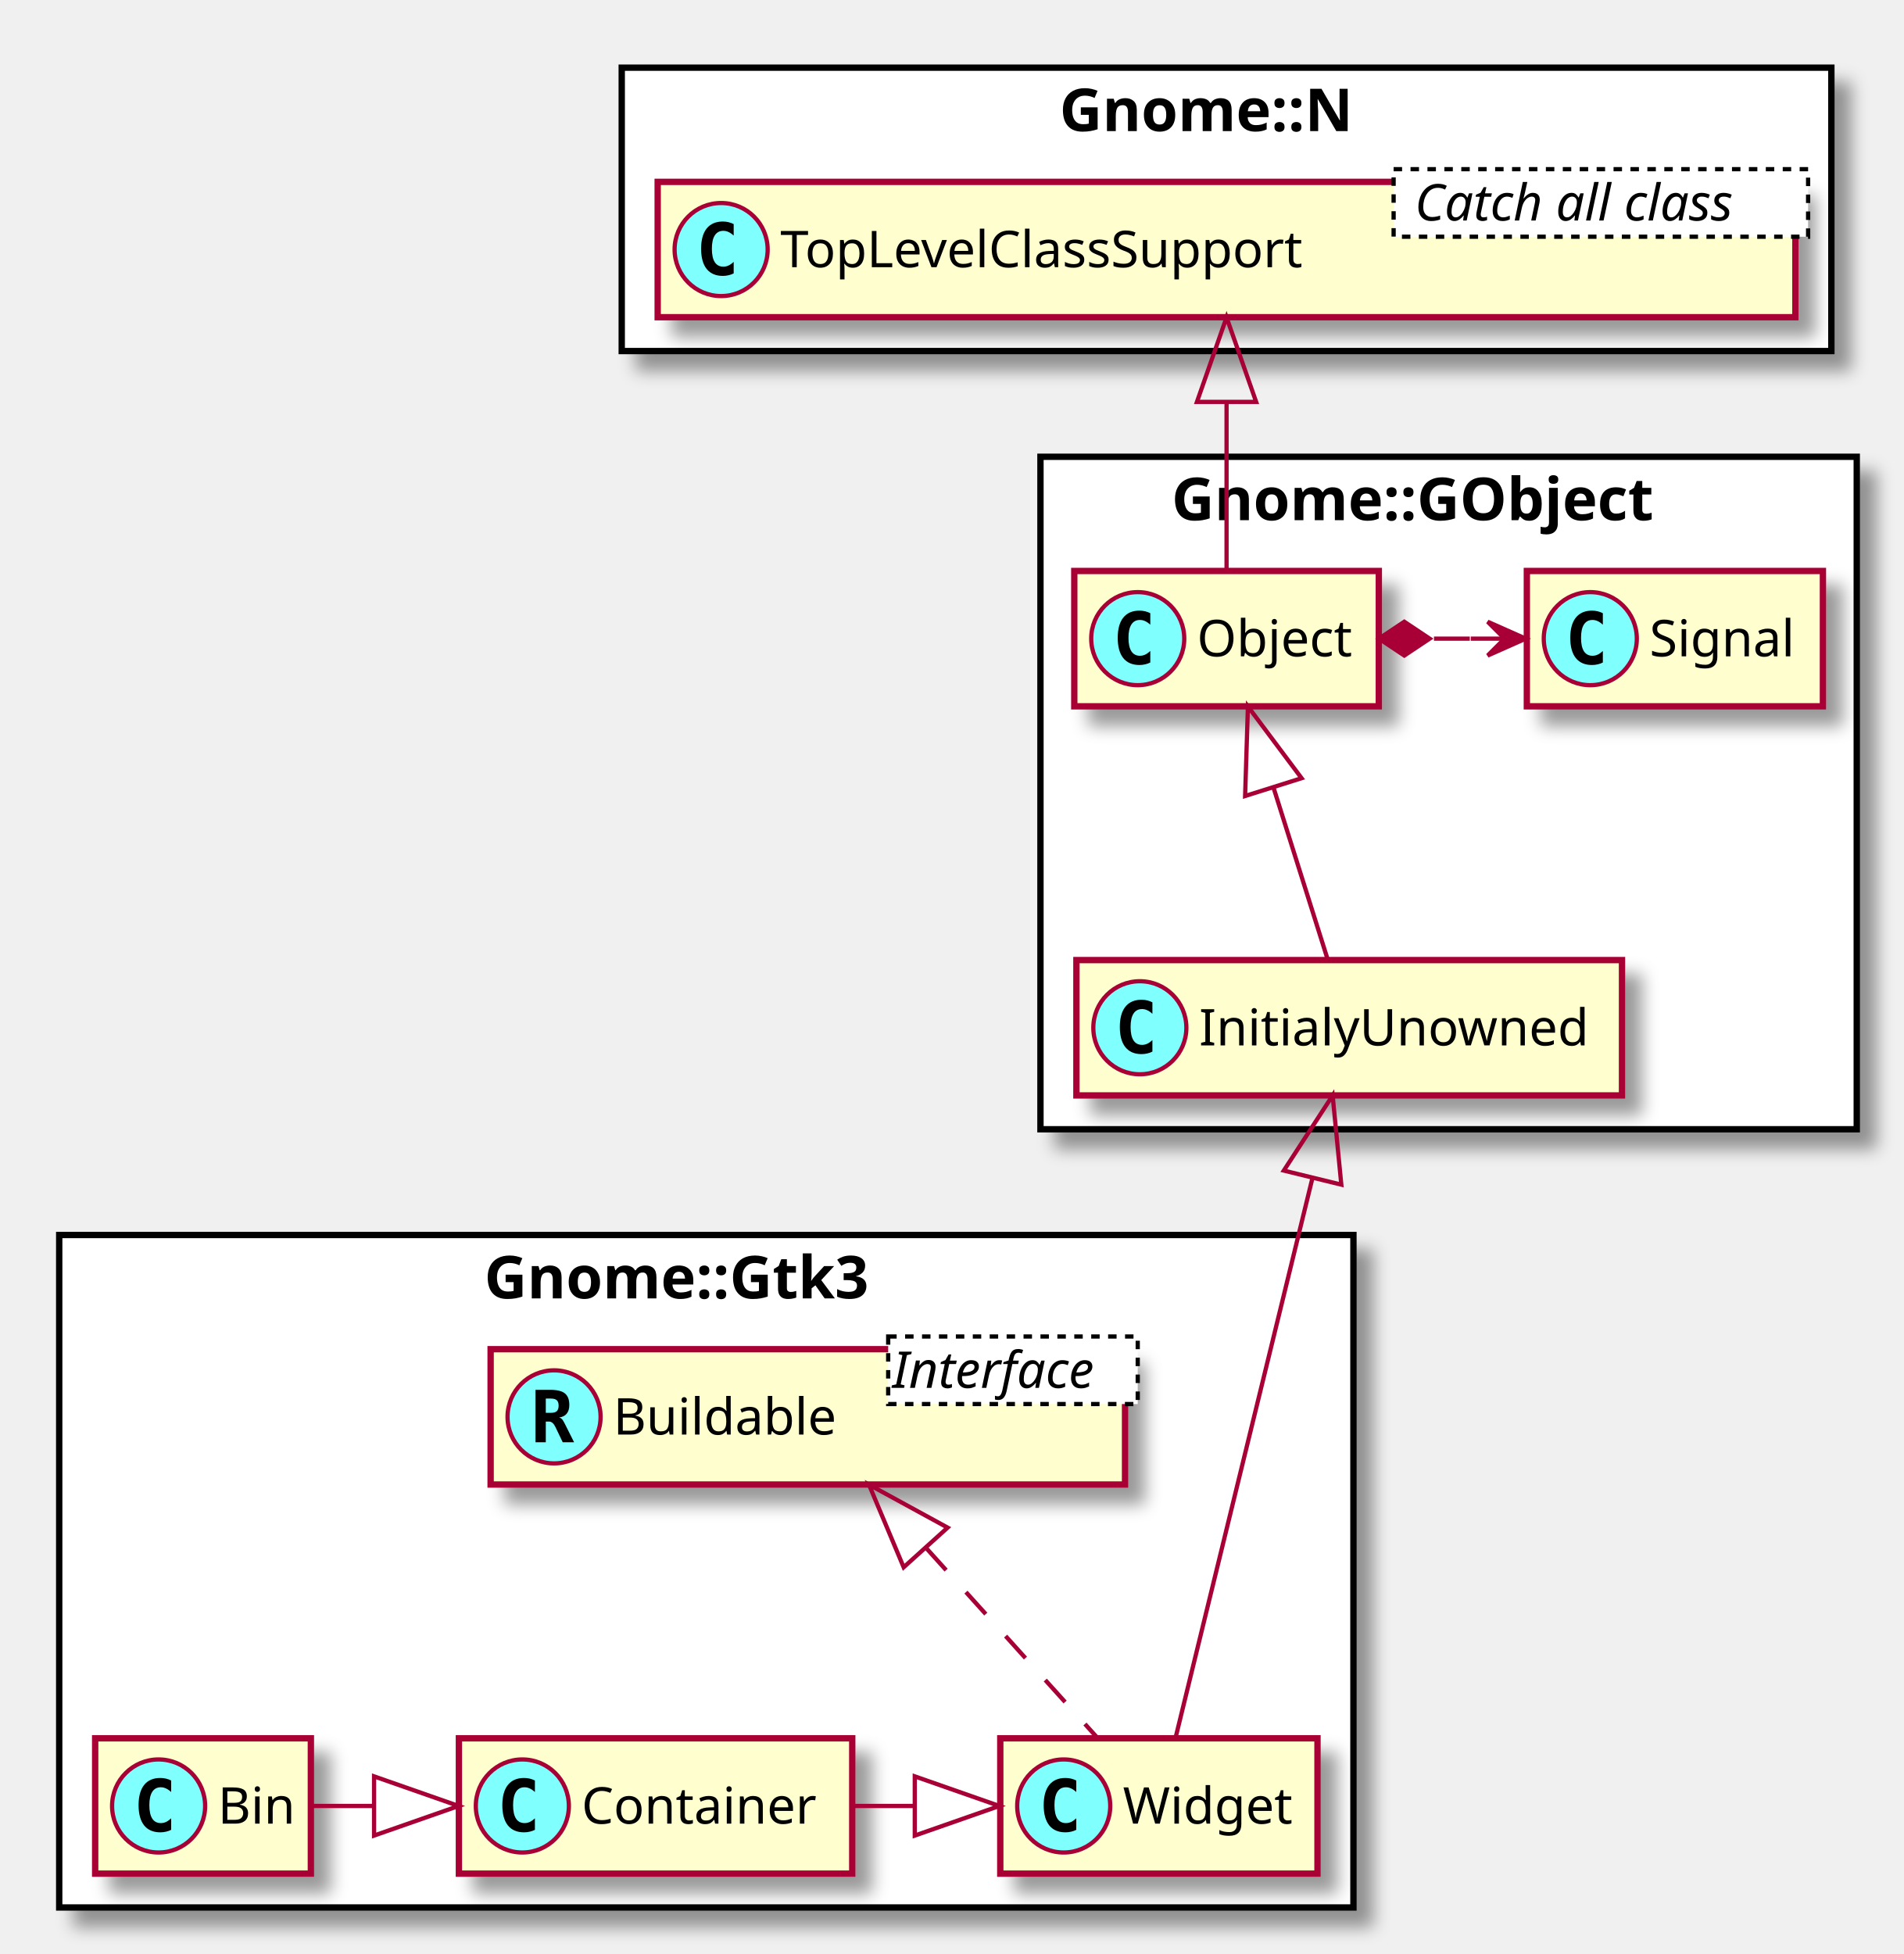
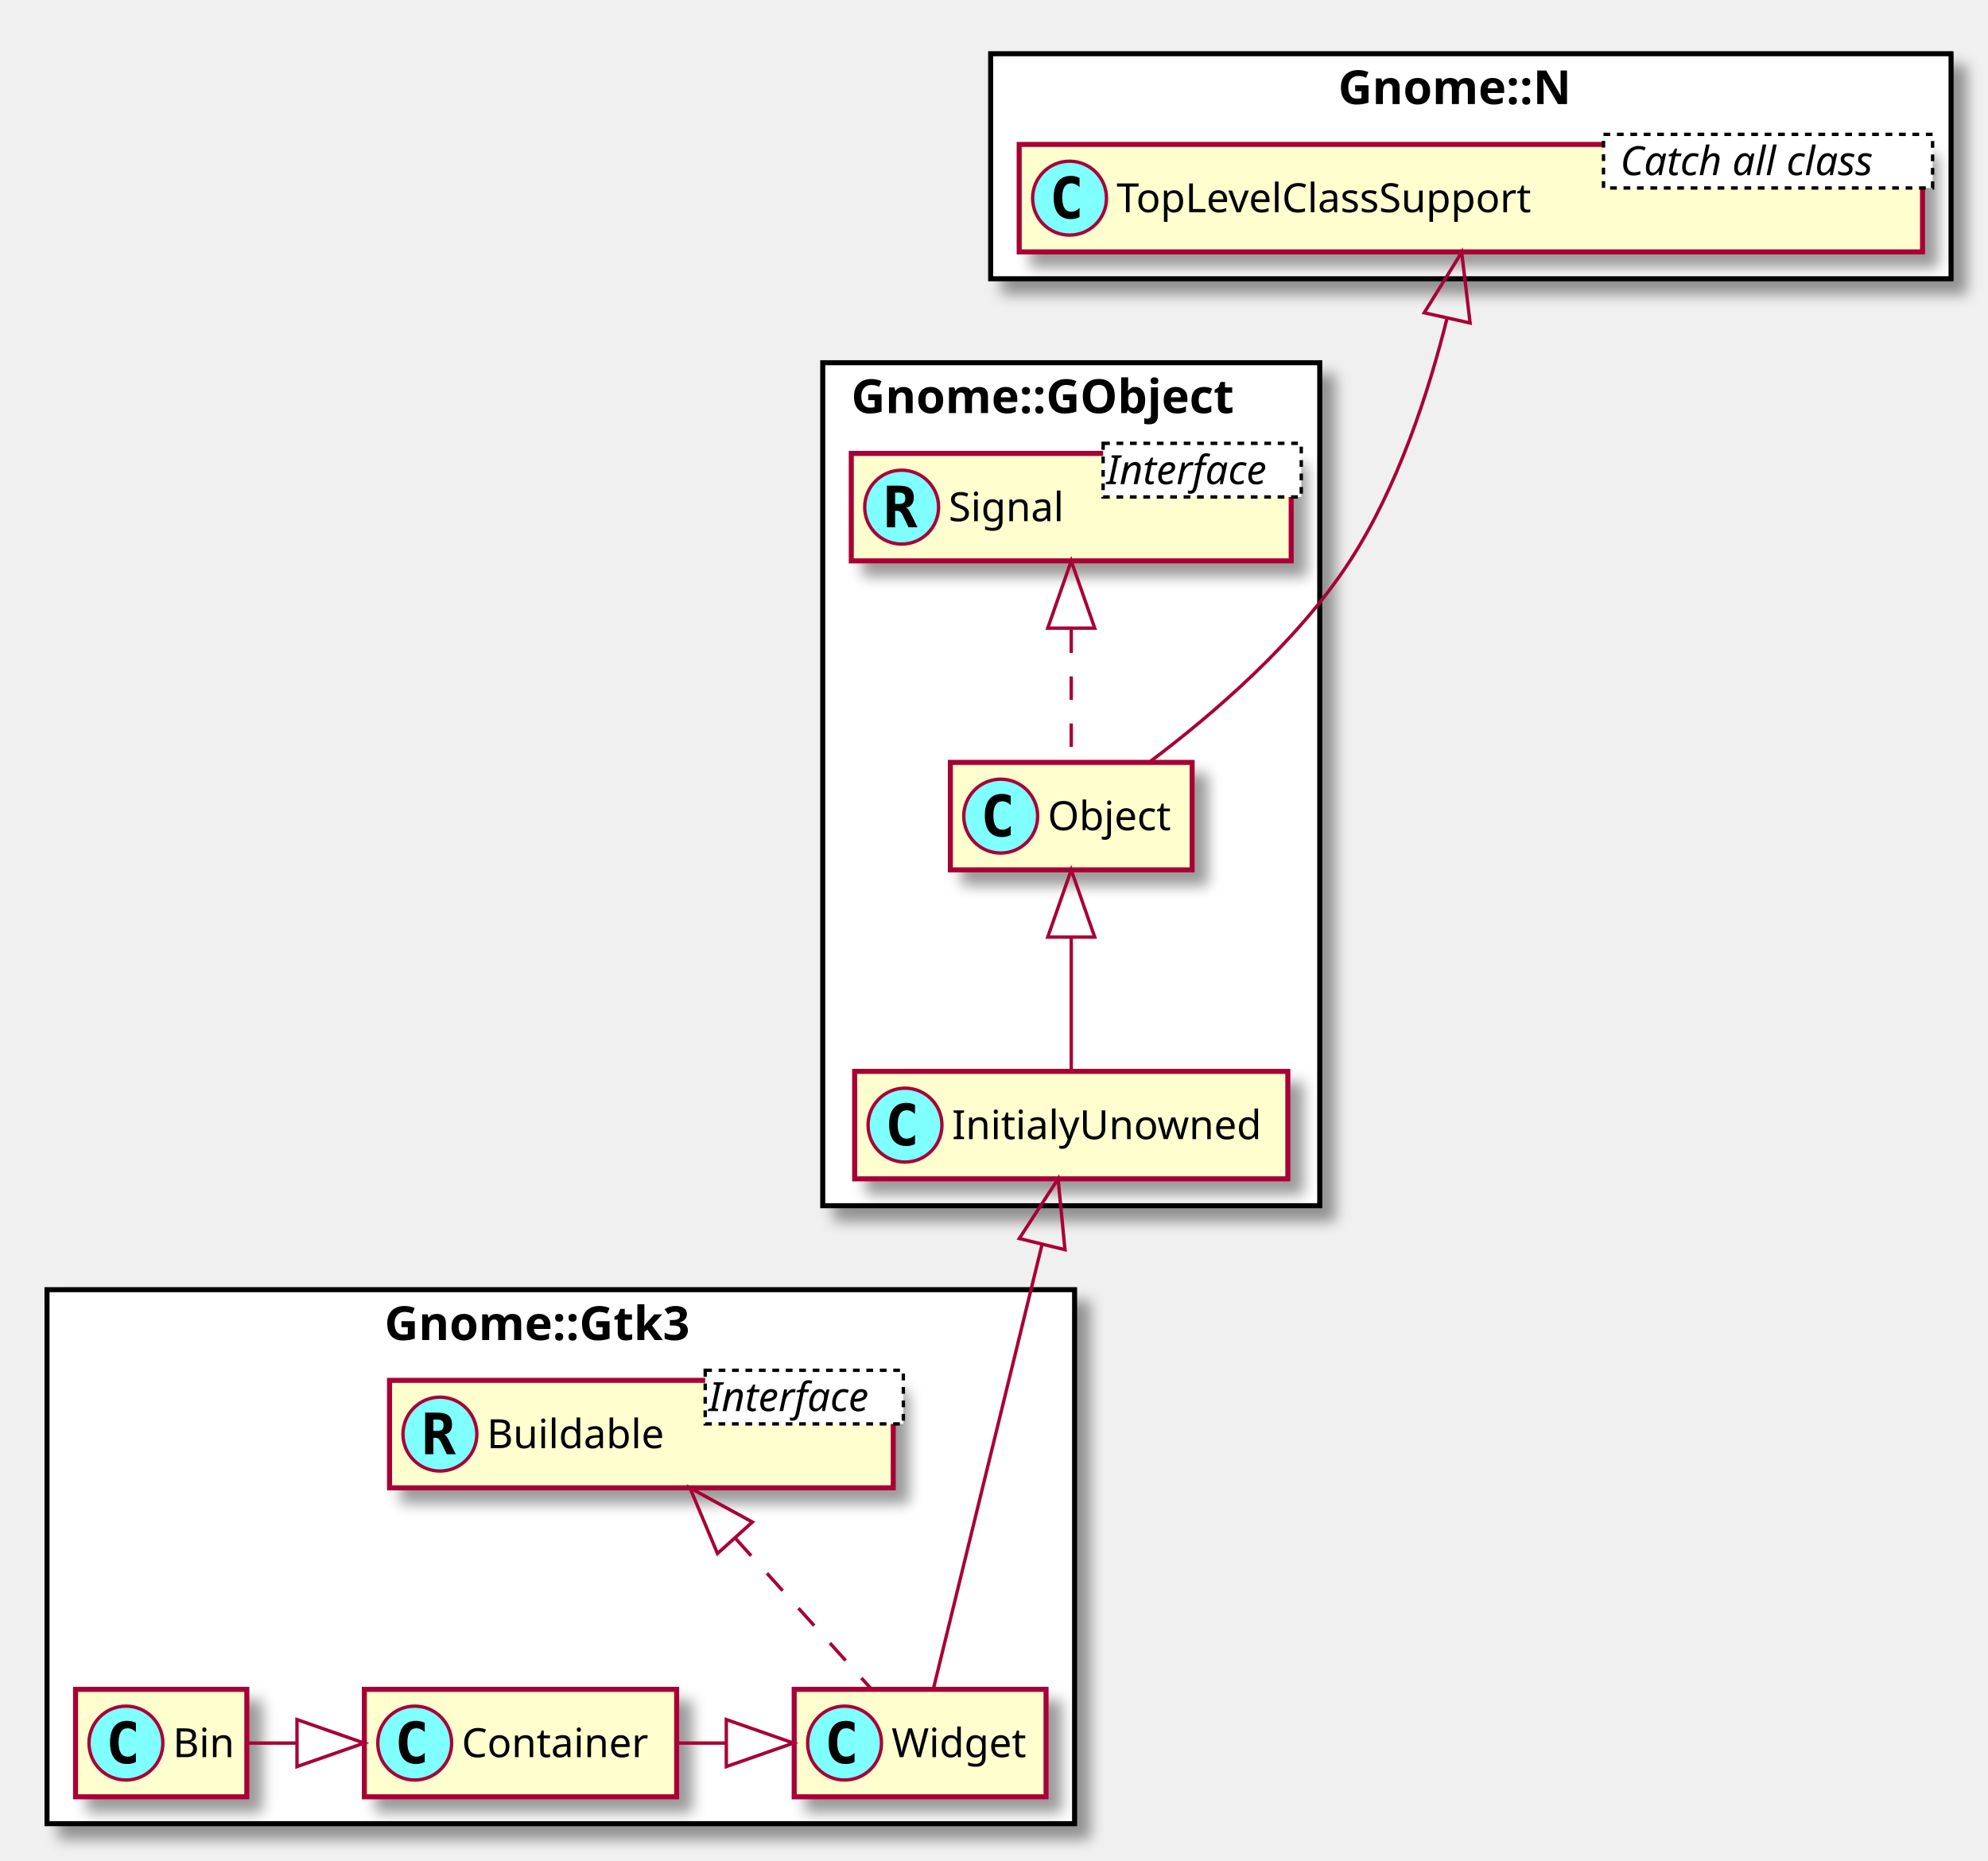
- <svg xmlns="http://www.w3.org/2000/svg" contentScriptType="application/ecmascript" contentStyleType="text/css" height="462px" preserveAspectRatio="none" style="width:450px;height:462px;" version="1.1" viewBox="0 0 450 462" width="450px" zoomAndPan="magnify">
+ <svg xmlns="http://www.w3.org/2000/svg" contentScriptType="application/ecmascript" contentStyleType="text/css" height="554px" preserveAspectRatio="none" style="width:592px;height:554px;" version="1.1" viewBox="0 0 592 554" width="592px" zoomAndPan="magnify">
  <defs>
-     <filter height="300%" id="fu151f04ijj45" width="300%" x="-1" y="-1">
+     <filter height="300%" id="f1jz7a0hj9nm9w" width="300%" x="-1" y="-1">
      <feGaussianBlur result="blurOut" stdDeviation="2.0" />
      <feColorMatrix in="blurOut" result="blurOut2" type="matrix" values="0 0 0 0 0 0 0 0 0 0 0 0 0 0 0 0 0 0 .4 0" />
      <feOffset dx="4.0" dy="4.0" in="blurOut2" result="blurOut3" />
      <feBlend in="SourceGraphic" in2="blurOut3" mode="normal" />
    </filter>
  </defs>
  <g>
-     <rect fill="#FFFFFF" filter="url(#fu151f04ijj45)" height="159" style="stroke: #000000; stroke-width: 1.5;" width="306" x="14" y="292" />
-     <text fill="#000000" font-family="sans-serif" font-size="14" font-weight="bold" lengthAdjust="spacingAndGlyphs" textLength="105" x="114.5" y="306.995">Gnome::Gtk3</text>
-     <rect fill="#FFFFFF" filter="url(#fu151f04ijj45)" height="67" style="stroke: #000000; stroke-width: 1.5;" width="286" x="147" y="16" />
-     <text fill="#000000" font-family="sans-serif" font-size="14" font-weight="bold" lengthAdjust="spacingAndGlyphs" textLength="79" x="250.5" y="30.995">Gnome::N</text>
-     <rect fill="#FFFFFF" filter="url(#fu151f04ijj45)" height="159" style="stroke: #000000; stroke-width: 1.5;" width="193" x="246" y="108" />
-     <text fill="#000000" font-family="sans-serif" font-size="14" font-weight="bold" lengthAdjust="spacingAndGlyphs" textLength="131" x="277" y="122.995">Gnome::GObject</text>
-     <rect fill="#FEFECE" filter="url(#fu151f04ijj45)" height="32" id="Gnome::Gtk3::Buildable" style="stroke: #A80036; stroke-width: 1.5;" width="150" x="116" y="319" />
-     <ellipse cx="131" cy="335" fill="#80FFFF" rx="11" ry="11" style="stroke: #A80036; stroke-width: 1.0;" />
-     <path d="M132.203,335.141 Q132.562,335.219 132.828,335.5 Q133.109,335.766 133.5,336.547 L135.734,341 L133.047,341 L131.547,337.875 Q131.484,337.734 131.375,337.5 Q130.719,336.109 129.828,336.109 L129.047,336.109 L129.047,341 L126.609,341 L126.609,328.609 L130.141,328.609 Q132.531,328.609 133.562,329.453 Q134.609,330.297 134.609,332.203 Q134.609,333.484 133.984,334.25 Q133.375,335 132.203,335.141 Z M129.047,330.672 L129.047,334.047 L130.203,334.047 Q131.219,334.047 131.641,333.656 Q132.078,333.25 132.078,332.344 Q132.078,331.453 131.641,331.062 Q131.219,330.672 130.203,330.672 L129.047,330.672 Z " />
-     <text fill="#000000" font-family="sans-serif" font-size="12" lengthAdjust="spacingAndGlyphs" textLength="57" x="145" y="339.181">Buildable</text>
-     <rect fill="#FFFFFF" height="15.969" style="stroke: #000000; stroke-width: 1.0; stroke-dasharray: 2.0,2.0;" width="59" x="210" y="316" />
-     <text fill="#000000" font-family="sans-serif" font-size="12" font-style="italic" lengthAdjust="spacingAndGlyphs" textLength="57" x="211" y="328.139">Interface</text>
-     <rect fill="#FEFECE" filter="url(#fu151f04ijj45)" height="32" id="Gnome::Gtk3::Widget" style="stroke: #A80036; stroke-width: 1.5;" width="75" x="236.5" y="411" />
-     <ellipse cx="251.5" cy="427" fill="#80FFFF" rx="11" ry="11" style="stroke: #A80036; stroke-width: 1.0;" />
-     <path d="M254.469,432.641 Q253.891,432.938 253.25,433.078 Q252.609,433.234 251.906,433.234 Q249.406,433.234 248.078,431.594 Q246.766,429.938 246.766,426.812 Q246.766,423.688 248.078,422.031 Q249.406,420.375 251.906,420.375 Q252.609,420.375 253.25,420.531 Q253.906,420.688 254.469,420.984 L254.469,423.703 Q253.844,423.125 253.25,422.859 Q252.656,422.578 252.031,422.578 Q250.688,422.578 250,423.656 Q249.312,424.719 249.312,426.812 Q249.312,428.906 250,429.984 Q250.688,431.047 252.031,431.047 Q252.656,431.047 253.25,430.781 Q253.844,430.5 254.469,429.922 L254.469,432.641 Z " />
-     <text fill="#000000" font-family="sans-serif" font-size="12" lengthAdjust="spacingAndGlyphs" textLength="43" x="265.5" y="431.181">Widget</text>
-     <rect fill="#FEFECE" filter="url(#fu151f04ijj45)" height="32" id="Gnome::Gtk3::Bin" style="stroke: #A80036; stroke-width: 1.5;" width="51" x="22.5" y="411" />
-     <ellipse cx="37.5" cy="427" fill="#80FFFF" rx="11" ry="11" style="stroke: #A80036; stroke-width: 1.0;" />
-     <path d="M40.469,432.641 Q39.891,432.938 39.25,433.078 Q38.609,433.234 37.906,433.234 Q35.406,433.234 34.078,431.594 Q32.766,429.938 32.766,426.812 Q32.766,423.688 34.078,422.031 Q35.406,420.375 37.906,420.375 Q38.609,420.375 39.25,420.531 Q39.906,420.688 40.469,420.984 L40.469,423.703 Q39.844,423.125 39.25,422.859 Q38.656,422.578 38.031,422.578 Q36.688,422.578 36,423.656 Q35.312,424.719 35.312,426.812 Q35.312,428.906 36,429.984 Q36.688,431.047 38.031,431.047 Q38.656,431.047 39.25,430.781 Q39.844,430.5 40.469,429.922 L40.469,432.641 Z " />
-     <text fill="#000000" font-family="sans-serif" font-size="12" lengthAdjust="spacingAndGlyphs" textLength="19" x="51.5" y="431.181">Bin</text>
-     <rect fill="#FEFECE" filter="url(#fu151f04ijj45)" height="32" id="Gnome::Gtk3::Container" style="stroke: #A80036; stroke-width: 1.5;" width="93" x="108.5" y="411" />
-     <ellipse cx="123.5" cy="427" fill="#80FFFF" rx="11" ry="11" style="stroke: #A80036; stroke-width: 1.0;" />
-     <path d="M126.469,432.641 Q125.891,432.938 125.25,433.078 Q124.609,433.234 123.906,433.234 Q121.406,433.234 120.078,431.594 Q118.766,429.938 118.766,426.812 Q118.766,423.688 120.078,422.031 Q121.406,420.375 123.906,420.375 Q124.609,420.375 125.25,420.531 Q125.906,420.688 126.469,420.984 L126.469,423.703 Q125.844,423.125 125.25,422.859 Q124.656,422.578 124.031,422.578 Q122.688,422.578 122,423.656 Q121.312,424.719 121.312,426.812 Q121.312,428.906 122,429.984 Q122.688,431.047 124.031,431.047 Q124.656,431.047 125.25,430.781 Q125.844,430.5 126.469,429.922 L126.469,432.641 Z " />
-     <text fill="#000000" font-family="sans-serif" font-size="12" lengthAdjust="spacingAndGlyphs" textLength="61" x="137.5" y="431.181">Container</text>
-     <rect fill="#FEFECE" filter="url(#fu151f04ijj45)" height="32" id="Gnome::N::TopLevelClassSupport" style="stroke: #A80036; stroke-width: 1.5;" width="269" x="155.5" y="43" />
-     <ellipse cx="170.5" cy="59" fill="#80FFFF" rx="11" ry="11" style="stroke: #A80036; stroke-width: 1.0;" />
-     <path d="M173.469,64.641 Q172.891,64.938 172.25,65.078 Q171.609,65.234 170.906,65.234 Q168.406,65.234 167.078,63.594 Q165.766,61.938 165.766,58.812 Q165.766,55.688 167.078,54.031 Q168.406,52.375 170.906,52.375 Q171.609,52.375 172.25,52.531 Q172.906,52.688 173.469,52.984 L173.469,55.703 Q172.844,55.125 172.25,54.859 Q171.656,54.578 171.031,54.578 Q169.688,54.578 169,55.656 Q168.312,56.719 168.312,58.812 Q168.312,60.906 169,61.984 Q169.688,63.047 171.031,63.047 Q171.656,63.047 172.25,62.781 Q172.844,62.5 173.469,61.922 L173.469,64.641 Z " />
-     <text fill="#000000" font-family="sans-serif" font-size="12" lengthAdjust="spacingAndGlyphs" textLength="137" x="184.5" y="63.181">TopLevelClassSupport</text>
-     <rect fill="#FFFFFF" height="15.969" style="stroke: #000000; stroke-width: 1.0; stroke-dasharray: 2.0,2.0;" width="98" x="329.5" y="40" />
-     <text fill="#000000" font-family="sans-serif" font-size="12" font-style="italic" lengthAdjust="spacingAndGlyphs" textLength="88" x="334.5" y="52.139">Catch all class</text>
-     <rect fill="#FEFECE" filter="url(#fu151f04ijj45)" height="32" id="Gnome::GObject::Object" style="stroke: #A80036; stroke-width: 1.5;" width="72" x="254" y="135" />
-     <ellipse cx="269" cy="151" fill="#80FFFF" rx="11" ry="11" style="stroke: #A80036; stroke-width: 1.0;" />
-     <path d="M271.969,156.641 Q271.391,156.938 270.75,157.078 Q270.109,157.234 269.406,157.234 Q266.906,157.234 265.578,155.594 Q264.266,153.938 264.266,150.812 Q264.266,147.688 265.578,146.031 Q266.906,144.375 269.406,144.375 Q270.109,144.375 270.75,144.531 Q271.406,144.688 271.969,144.984 L271.969,147.703 Q271.344,147.125 270.75,146.859 Q270.156,146.578 269.531,146.578 Q268.188,146.578 267.5,147.656 Q266.812,148.719 266.812,150.812 Q266.812,152.906 267.5,153.984 Q268.188,155.047 269.531,155.047 Q270.156,155.047 270.75,154.781 Q271.344,154.5 271.969,153.922 L271.969,156.641 Z " />
-     <text fill="#000000" font-family="sans-serif" font-size="12" lengthAdjust="spacingAndGlyphs" textLength="40" x="283" y="155.181">Object</text>
-     <rect fill="#FEFECE" filter="url(#fu151f04ijj45)" height="32" id="Gnome::GObject::InitialyUnowned" style="stroke: #A80036; stroke-width: 1.5;" width="129" x="254.5" y="227" />
-     <ellipse cx="269.5" cy="243" fill="#80FFFF" rx="11" ry="11" style="stroke: #A80036; stroke-width: 1.0;" />
-     <path d="M272.469,248.641 Q271.891,248.938 271.25,249.078 Q270.609,249.234 269.906,249.234 Q267.406,249.234 266.078,247.594 Q264.766,245.938 264.766,242.812 Q264.766,239.688 266.078,238.031 Q267.406,236.375 269.906,236.375 Q270.609,236.375 271.25,236.531 Q271.906,236.688 272.469,236.984 L272.469,239.703 Q271.844,239.125 271.25,238.859 Q270.656,238.578 270.031,238.578 Q268.688,238.578 268,239.656 Q267.312,240.719 267.312,242.812 Q267.312,244.906 268,245.984 Q268.688,247.047 270.031,247.047 Q270.656,247.047 271.25,246.781 Q271.844,246.5 272.469,245.922 L272.469,248.641 Z " />
-     <text fill="#000000" font-family="sans-serif" font-size="12" lengthAdjust="spacingAndGlyphs" textLength="97" x="283.5" y="247.181">InitialyUnowned</text>
-     <rect fill="#FEFECE" filter="url(#fu151f04ijj45)" height="32" id="Gnome::GObject::Signal" style="stroke: #A80036; stroke-width: 1.5;" width="70" x="361" y="135" />
-     <ellipse cx="376" cy="151" fill="#80FFFF" rx="11" ry="11" style="stroke: #A80036; stroke-width: 1.0;" />
-     <path d="M378.969,156.641 Q378.391,156.938 377.75,157.078 Q377.109,157.234 376.406,157.234 Q373.906,157.234 372.578,155.594 Q371.266,153.938 371.266,150.812 Q371.266,147.688 372.578,146.031 Q373.906,144.375 376.406,144.375 Q377.109,144.375 377.75,144.531 Q378.406,144.688 378.969,144.984 L378.969,147.703 Q378.344,147.125 377.75,146.859 Q377.156,146.578 376.531,146.578 Q375.188,146.578 374.5,147.656 Q373.812,148.719 373.812,150.812 Q373.812,152.906 374.5,153.984 Q375.188,155.047 376.531,155.047 Q377.156,155.047 377.75,154.781 Q378.344,154.5 378.969,153.922 L378.969,156.641 Z " />
-     <text fill="#000000" font-family="sans-serif" font-size="12" lengthAdjust="spacingAndGlyphs" textLength="38" x="390" y="155.181">Signal</text>
-     <path d="M290,95.405 C290,109.079 290,123.937 290,134.85 " fill="none" id="Gnome::N::TopLevelClassSupport-Gnome::GObject::Object" style="stroke: #A80036; stroke-width: 1.0;" />
-     <polygon fill="none" points="283,95.025,290,75.025,297,95.025,283,95.025" style="stroke: #A80036; stroke-width: 1.0;" />
-     <path d="M301.164,186.418 C305.559,200.361 310.386,215.674 313.909,226.85 " fill="none" id="Gnome::GObject::Object-Gnome::GObject::InitialyUnowned" style="stroke: #A80036; stroke-width: 1.0;" />
-     <polygon fill="none" points="294.388,188.204,295.051,167.025,307.74,183.995,294.388,188.204" style="stroke: #A80036; stroke-width: 1.0;" />
-     <path d="M339.041,151 C341.867,151 344.692,151 347.517,151 " fill="none" id="Gnome::GObject::Object-Gnome::GObject::Signal" style="stroke: #A80036; stroke-width: 1.0;" />
-     <polygon fill="#A80036" points="360.738,151,351.738,147,355.738,151,351.738,155,360.738,151" style="stroke: #A80036; stroke-width: 1.0;" />
-     <line style="stroke: #A80036; stroke-width: 1.0;" x1="355.738" x2="347.738" y1="151" y2="151" />
-     <polygon fill="#A80036" points="326.023,151,332.023,155,338.023,151,332.023,147,326.023,151" style="stroke: #A80036; stroke-width: 1.0;" />
-     <path d="M310.267,278.707 C300.503,318.633 285.119,381.534 277.938,410.899 " fill="none" id="Gnome::GObject::InitialyUnowned-Gnome::Gtk3::Widget" style="stroke: #A80036; stroke-width: 1.0;" />
-     <polygon fill="none" points="303.534,276.771,315.085,259.007,317.134,280.097,303.534,276.771" style="stroke: #A80036; stroke-width: 1.0;" />
-     <path d="M219.006,366.042 C232.564,381.071 248.28,398.49 259.43,410.85 " fill="none" id="Gnome::Gtk3::Buildable-Gnome::Gtk3::Widget" style="stroke: #A80036; stroke-width: 1.0; stroke-dasharray: 7.0,7.0;" />
-     <polygon fill="none" points="213.657,370.564,205.458,351.025,224.052,361.186,213.657,370.564" style="stroke: #A80036; stroke-width: 1.0;" />
-     <path d="M73.914,427 C78.679,427 83.444,427 88.21,427 " fill="none" id="Gnome::Gtk3::Bin-Gnome::Gtk3::Container" style="stroke: #A80036; stroke-width: 1.0;" />
-     <polygon fill="none" points="88.439,420,108.439,427,88.439,434,88.439,420" style="stroke: #A80036; stroke-width: 1.0;" />
-     <path d="M201.949,427 C206.688,427 211.428,427 216.167,427 " fill="none" id="Gnome::Gtk3::Container-Gnome::Gtk3::Widget" style="stroke: #A80036; stroke-width: 1.0;" />
-     <polygon fill="none" points="216.286,420,236.286,427,216.286,434,216.286,420" style="stroke: #A80036; stroke-width: 1.0;" />
+     <rect fill="#FFFFFF" filter="url(#f1jz7a0hj9nm9w)" height="67" style="stroke: #000000; stroke-width: 1.5;" width="286" x="295" y="16" />
+     <text fill="#000000" font-family="sans-serif" font-size="14" font-weight="bold" lengthAdjust="spacingAndGlyphs" textLength="79" x="398.5" y="30.995">Gnome::N</text>
+     <rect fill="#FFFFFF" filter="url(#f1jz7a0hj9nm9w)" height="251" style="stroke: #000000; stroke-width: 1.5;" width="148" x="245" y="108" />
+     <text fill="#000000" font-family="sans-serif" font-size="14" font-weight="bold" lengthAdjust="spacingAndGlyphs" textLength="131" x="253.5" y="122.995">Gnome::GObject</text>
+     <rect fill="#FFFFFF" filter="url(#f1jz7a0hj9nm9w)" height="159" style="stroke: #000000; stroke-width: 1.5;" width="306" x="14" y="384" />
+     <text fill="#000000" font-family="sans-serif" font-size="14" font-weight="bold" lengthAdjust="spacingAndGlyphs" textLength="105" x="114.5" y="398.995">Gnome::Gtk3</text>
+     <rect fill="#FEFECE" filter="url(#f1jz7a0hj9nm9w)" height="32" id="Gnome::N::TopLevelClassSupport" style="stroke: #A80036; stroke-width: 1.5;" width="269" x="303.5" y="43" />
+     <ellipse cx="318.5" cy="59" fill="#80FFFF" rx="11" ry="11" style="stroke: #A80036; stroke-width: 1.0;" />
+     <path d="M321.469,64.641 Q320.891,64.938 320.25,65.078 Q319.609,65.234 318.906,65.234 Q316.406,65.234 315.078,63.594 Q313.766,61.938 313.766,58.812 Q313.766,55.688 315.078,54.031 Q316.406,52.375 318.906,52.375 Q319.609,52.375 320.25,52.531 Q320.906,52.688 321.469,52.984 L321.469,55.703 Q320.844,55.125 320.25,54.859 Q319.656,54.578 319.031,54.578 Q317.688,54.578 317,55.656 Q316.312,56.719 316.312,58.812 Q316.312,60.906 317,61.984 Q317.688,63.047 319.031,63.047 Q319.656,63.047 320.25,62.781 Q320.844,62.5 321.469,61.922 L321.469,64.641 Z " />
+     <text fill="#000000" font-family="sans-serif" font-size="12" lengthAdjust="spacingAndGlyphs" textLength="137" x="332.5" y="63.181">TopLevelClassSupport</text>
+     <rect fill="#FFFFFF" height="15.969" style="stroke: #000000; stroke-width: 1.0; stroke-dasharray: 2.0,2.0;" width="98" x="477.5" y="40" />
+     <text fill="#000000" font-family="sans-serif" font-size="12" font-style="italic" lengthAdjust="spacingAndGlyphs" textLength="88" x="482.5" y="52.139">Catch all class</text>
+     <rect fill="#FEFECE" filter="url(#f1jz7a0hj9nm9w)" height="32" id="Gnome::GObject::Signal" style="stroke: #A80036; stroke-width: 1.5;" width="131" x="253.5" y="135" />
+     <ellipse cx="268.5" cy="151" fill="#80FFFF" rx="11" ry="11" style="stroke: #A80036; stroke-width: 1.0;" />
+     <path d="M269.703,151.141 Q270.062,151.219 270.328,151.5 Q270.609,151.766 271,152.547 L273.234,157 L270.547,157 L269.047,153.875 Q268.984,153.734 268.875,153.5 Q268.219,152.109 267.328,152.109 L266.547,152.109 L266.547,157 L264.109,157 L264.109,144.609 L267.641,144.609 Q270.031,144.609 271.062,145.453 Q272.109,146.297 272.109,148.203 Q272.109,149.484 271.484,150.25 Q270.875,151 269.703,151.141 Z M266.547,146.672 L266.547,150.047 L267.703,150.047 Q268.719,150.047 269.141,149.656 Q269.578,149.25 269.578,148.344 Q269.578,147.453 269.141,147.062 Q268.719,146.672 267.703,146.672 L266.547,146.672 Z " />
+     <text fill="#000000" font-family="sans-serif" font-size="12" lengthAdjust="spacingAndGlyphs" textLength="38" x="282.5" y="155.181">Signal</text>
+     <rect fill="#FFFFFF" height="15.969" style="stroke: #000000; stroke-width: 1.0; stroke-dasharray: 2.0,2.0;" width="59" x="328.5" y="132" />
+     <text fill="#000000" font-family="sans-serif" font-size="12" font-style="italic" lengthAdjust="spacingAndGlyphs" textLength="57" x="329.5" y="144.139">Interface</text>
+     <rect fill="#FEFECE" filter="url(#f1jz7a0hj9nm9w)" height="32" id="Gnome::GObject::Object" style="stroke: #A80036; stroke-width: 1.5;" width="72" x="283" y="227" />
+     <ellipse cx="298" cy="243" fill="#80FFFF" rx="11" ry="11" style="stroke: #A80036; stroke-width: 1.0;" />
+     <path d="M300.969,248.641 Q300.391,248.938 299.75,249.078 Q299.109,249.234 298.406,249.234 Q295.906,249.234 294.578,247.594 Q293.266,245.938 293.266,242.812 Q293.266,239.688 294.578,238.031 Q295.906,236.375 298.406,236.375 Q299.109,236.375 299.75,236.531 Q300.406,236.688 300.969,236.984 L300.969,239.703 Q300.344,239.125 299.75,238.859 Q299.156,238.578 298.531,238.578 Q297.188,238.578 296.5,239.656 Q295.812,240.719 295.812,242.812 Q295.812,244.906 296.5,245.984 Q297.188,247.047 298.531,247.047 Q299.156,247.047 299.75,246.781 Q300.344,246.5 300.969,245.922 L300.969,248.641 Z " />
+     <text fill="#000000" font-family="sans-serif" font-size="12" lengthAdjust="spacingAndGlyphs" textLength="40" x="312" y="247.181">Object</text>
+     <rect fill="#FEFECE" filter="url(#f1jz7a0hj9nm9w)" height="32" id="Gnome::GObject::InitialyUnowned" style="stroke: #A80036; stroke-width: 1.5;" width="129" x="254.5" y="319" />
+     <ellipse cx="269.5" cy="335" fill="#80FFFF" rx="11" ry="11" style="stroke: #A80036; stroke-width: 1.0;" />
+     <path d="M272.469,340.641 Q271.891,340.938 271.25,341.078 Q270.609,341.234 269.906,341.234 Q267.406,341.234 266.078,339.594 Q264.766,337.938 264.766,334.812 Q264.766,331.688 266.078,330.031 Q267.406,328.375 269.906,328.375 Q270.609,328.375 271.25,328.531 Q271.906,328.688 272.469,328.984 L272.469,331.703 Q271.844,331.125 271.25,330.859 Q270.656,330.578 270.031,330.578 Q268.688,330.578 268,331.656 Q267.312,332.719 267.312,334.812 Q267.312,336.906 268,337.984 Q268.688,339.047 270.031,339.047 Q270.656,339.047 271.25,338.781 Q271.844,338.5 272.469,337.922 L272.469,340.641 Z " />
+     <text fill="#000000" font-family="sans-serif" font-size="12" lengthAdjust="spacingAndGlyphs" textLength="97" x="283.5" y="339.181">InitialyUnowned</text>
+     <rect fill="#FEFECE" filter="url(#f1jz7a0hj9nm9w)" height="32" id="Gnome::Gtk3::Buildable" style="stroke: #A80036; stroke-width: 1.5;" width="150" x="116" y="411" />
+     <ellipse cx="131" cy="427" fill="#80FFFF" rx="11" ry="11" style="stroke: #A80036; stroke-width: 1.0;" />
+     <path d="M132.203,427.141 Q132.562,427.219 132.828,427.5 Q133.109,427.766 133.5,428.547 L135.734,433 L133.047,433 L131.547,429.875 Q131.484,429.734 131.375,429.5 Q130.719,428.109 129.828,428.109 L129.047,428.109 L129.047,433 L126.609,433 L126.609,420.609 L130.141,420.609 Q132.531,420.609 133.562,421.453 Q134.609,422.297 134.609,424.203 Q134.609,425.484 133.984,426.25 Q133.375,427 132.203,427.141 Z M129.047,422.672 L129.047,426.047 L130.203,426.047 Q131.219,426.047 131.641,425.656 Q132.078,425.25 132.078,424.344 Q132.078,423.453 131.641,423.062 Q131.219,422.672 130.203,422.672 L129.047,422.672 Z " />
+     <text fill="#000000" font-family="sans-serif" font-size="12" lengthAdjust="spacingAndGlyphs" textLength="57" x="145" y="431.181">Buildable</text>
+     <rect fill="#FFFFFF" height="15.969" style="stroke: #000000; stroke-width: 1.0; stroke-dasharray: 2.0,2.0;" width="59" x="210" y="408" />
+     <text fill="#000000" font-family="sans-serif" font-size="12" font-style="italic" lengthAdjust="spacingAndGlyphs" textLength="57" x="211" y="420.139">Interface</text>
+     <rect fill="#FEFECE" filter="url(#f1jz7a0hj9nm9w)" height="32" id="Gnome::Gtk3::Widget" style="stroke: #A80036; stroke-width: 1.5;" width="75" x="236.5" y="503" />
+     <ellipse cx="251.5" cy="519" fill="#80FFFF" rx="11" ry="11" style="stroke: #A80036; stroke-width: 1.0;" />
+     <path d="M254.469,524.641 Q253.891,524.938 253.25,525.078 Q252.609,525.234 251.906,525.234 Q249.406,525.234 248.078,523.594 Q246.766,521.938 246.766,518.812 Q246.766,515.688 248.078,514.031 Q249.406,512.375 251.906,512.375 Q252.609,512.375 253.25,512.531 Q253.906,512.688 254.469,512.984 L254.469,515.703 Q253.844,515.125 253.25,514.859 Q252.656,514.578 252.031,514.578 Q250.688,514.578 250,515.656 Q249.312,516.719 249.312,518.812 Q249.312,520.906 250,521.984 Q250.688,523.047 252.031,523.047 Q252.656,523.047 253.25,522.781 Q253.844,522.5 254.469,521.922 L254.469,524.641 Z " />
+     <text fill="#000000" font-family="sans-serif" font-size="12" lengthAdjust="spacingAndGlyphs" textLength="43" x="265.5" y="523.181">Widget</text>
+     <rect fill="#FEFECE" filter="url(#f1jz7a0hj9nm9w)" height="32" id="Gnome::Gtk3::Bin" style="stroke: #A80036; stroke-width: 1.5;" width="51" x="22.5" y="503" />
+     <ellipse cx="37.5" cy="519" fill="#80FFFF" rx="11" ry="11" style="stroke: #A80036; stroke-width: 1.0;" />
+     <path d="M40.469,524.641 Q39.891,524.938 39.25,525.078 Q38.609,525.234 37.906,525.234 Q35.406,525.234 34.078,523.594 Q32.766,521.938 32.766,518.812 Q32.766,515.688 34.078,514.031 Q35.406,512.375 37.906,512.375 Q38.609,512.375 39.25,512.531 Q39.906,512.688 40.469,512.984 L40.469,515.703 Q39.844,515.125 39.25,514.859 Q38.656,514.578 38.031,514.578 Q36.688,514.578 36,515.656 Q35.312,516.719 35.312,518.812 Q35.312,520.906 36,521.984 Q36.688,523.047 38.031,523.047 Q38.656,523.047 39.25,522.781 Q39.844,522.5 40.469,521.922 L40.469,524.641 Z " />
+     <text fill="#000000" font-family="sans-serif" font-size="12" lengthAdjust="spacingAndGlyphs" textLength="19" x="51.5" y="523.181">Bin</text>
+     <rect fill="#FEFECE" filter="url(#f1jz7a0hj9nm9w)" height="32" id="Gnome::Gtk3::Container" style="stroke: #A80036; stroke-width: 1.5;" width="93" x="108.5" y="503" />
+     <ellipse cx="123.5" cy="519" fill="#80FFFF" rx="11" ry="11" style="stroke: #A80036; stroke-width: 1.0;" />
+     <path d="M126.469,524.641 Q125.891,524.938 125.25,525.078 Q124.609,525.234 123.906,525.234 Q121.406,525.234 120.078,523.594 Q118.766,521.938 118.766,518.812 Q118.766,515.688 120.078,514.031 Q121.406,512.375 123.906,512.375 Q124.609,512.375 125.25,512.531 Q125.906,512.688 126.469,512.984 L126.469,515.703 Q125.844,515.125 125.25,514.859 Q124.656,514.578 124.031,514.578 Q122.688,514.578 122,515.656 Q121.312,516.719 121.312,518.812 Q121.312,520.906 122,521.984 Q122.688,523.047 124.031,523.047 Q124.656,523.047 125.25,522.781 Q125.844,522.5 126.469,521.922 L126.469,524.641 Z " />
+     <text fill="#000000" font-family="sans-serif" font-size="12" lengthAdjust="spacingAndGlyphs" textLength="61" x="137.5" y="523.181">Container</text>
+     <path d="M430.932,94.691 C425.432,116.766 416.281,144.99 402,167 C386.26,191.257 360.979,212.868 342.449,226.786 " fill="none" id="Gnome::N::TopLevelClassSupport-Gnome::GObject::Object" style="stroke: #A80036; stroke-width: 1.0;" />
+     <polygon fill="none" points="424.107,93.133,435.271,75.123,437.775,96.164,424.107,93.133" style="stroke: #A80036; stroke-width: 1.0;" />
+     <path d="M310.267,370.707 C300.503,410.633 285.119,473.534 277.938,502.899 " fill="none" id="Gnome::GObject::InitialyUnowned-Gnome::Gtk3::Widget" style="stroke: #A80036; stroke-width: 1.0;" />
+     <polygon fill="none" points="303.534,368.771,315.085,351.007,317.134,372.097,303.534,368.771" style="stroke: #A80036; stroke-width: 1.0;" />
+     <path d="M319,279.405 C319,293.079 319,307.937 319,318.85 " fill="none" id="Gnome::GObject::Object-Gnome::GObject::InitialyUnowned" style="stroke: #A80036; stroke-width: 1.0;" />
+     <polygon fill="none" points="312,279.025,319,259.025,326,279.025,312,279.025" style="stroke: #A80036; stroke-width: 1.0;" />
+     <path d="M319,187.405 C319,201.079 319,215.937 319,226.85 " fill="none" id="Gnome::GObject::Signal-Gnome::GObject::Object" style="stroke: #A80036; stroke-width: 1.0; stroke-dasharray: 7.0,7.0;" />
+     <polygon fill="none" points="312,187.025,319,167.025,326,187.025,312,187.025" style="stroke: #A80036; stroke-width: 1.0;" />
+     <path d="M219.006,458.042 C232.564,473.071 248.28,490.49 259.43,502.85 " fill="none" id="Gnome::Gtk3::Buildable-Gnome::Gtk3::Widget" style="stroke: #A80036; stroke-width: 1.0; stroke-dasharray: 7.0,7.0;" />
+     <polygon fill="none" points="213.657,462.564,205.458,443.025,224.052,453.186,213.657,462.564" style="stroke: #A80036; stroke-width: 1.0;" />
+     <path d="M73.914,519 C78.679,519 83.444,519 88.21,519 " fill="none" id="Gnome::Gtk3::Bin-Gnome::Gtk3::Container" style="stroke: #A80036; stroke-width: 1.0;" />
+     <polygon fill="none" points="88.439,512,108.439,519,88.439,526,88.439,512" style="stroke: #A80036; stroke-width: 1.0;" />
+     <path d="M201.949,519 C206.688,519 211.428,519 216.167,519 " fill="none" id="Gnome::Gtk3::Container-Gnome::Gtk3::Widget" style="stroke: #A80036; stroke-width: 1.0;" />
+     <polygon fill="none" points="216.286,512,236.286,519,216.286,526,216.286,512" style="stroke: #A80036; stroke-width: 1.0;" />
  </g>
</svg>
